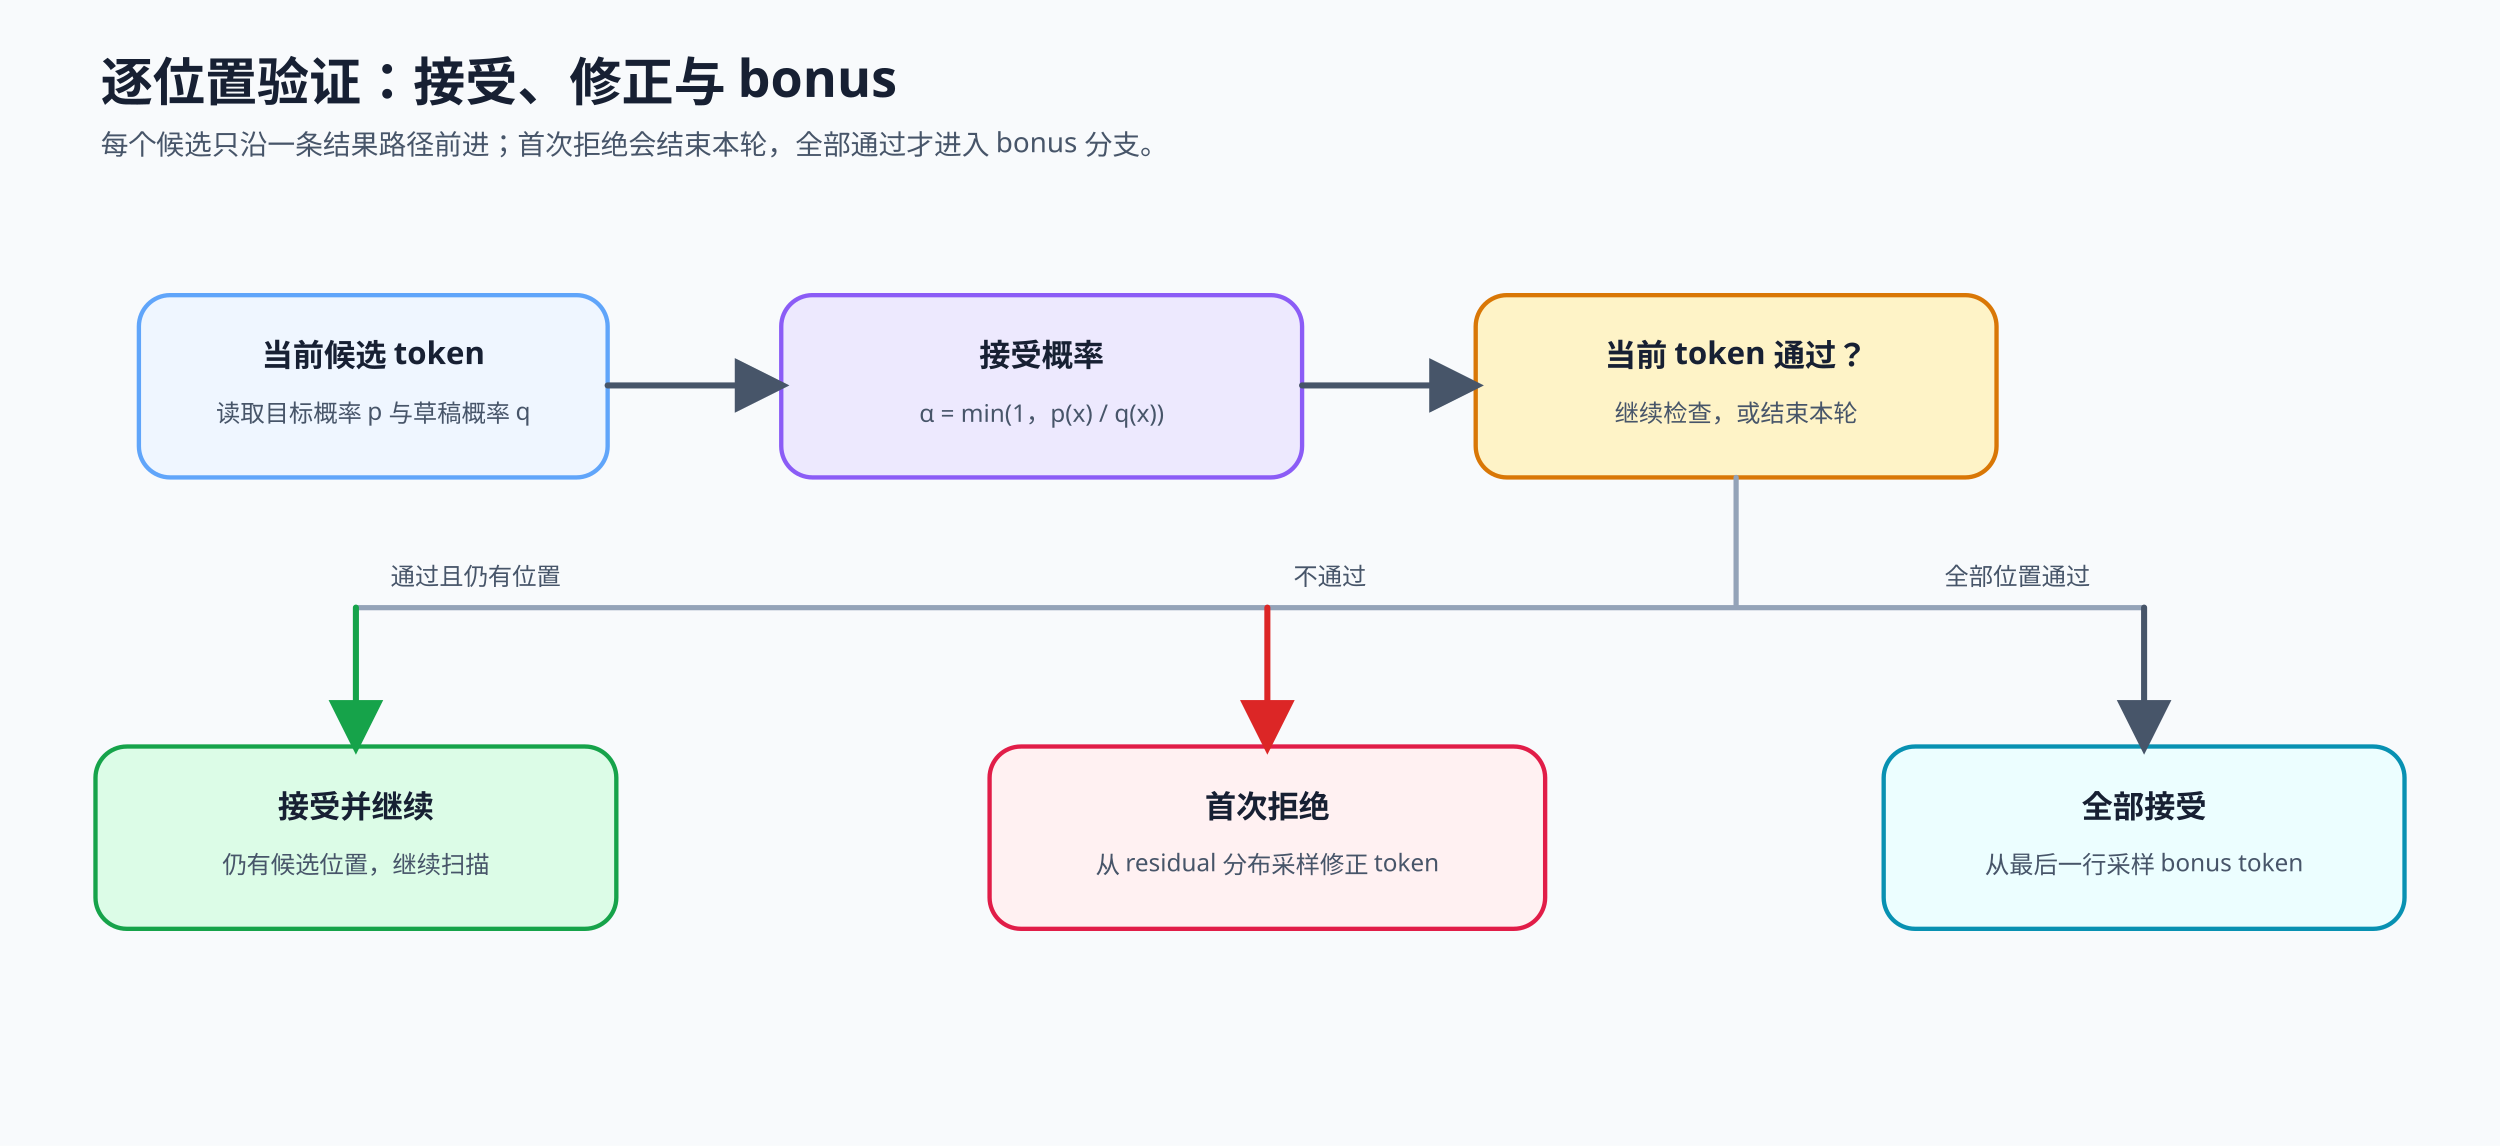
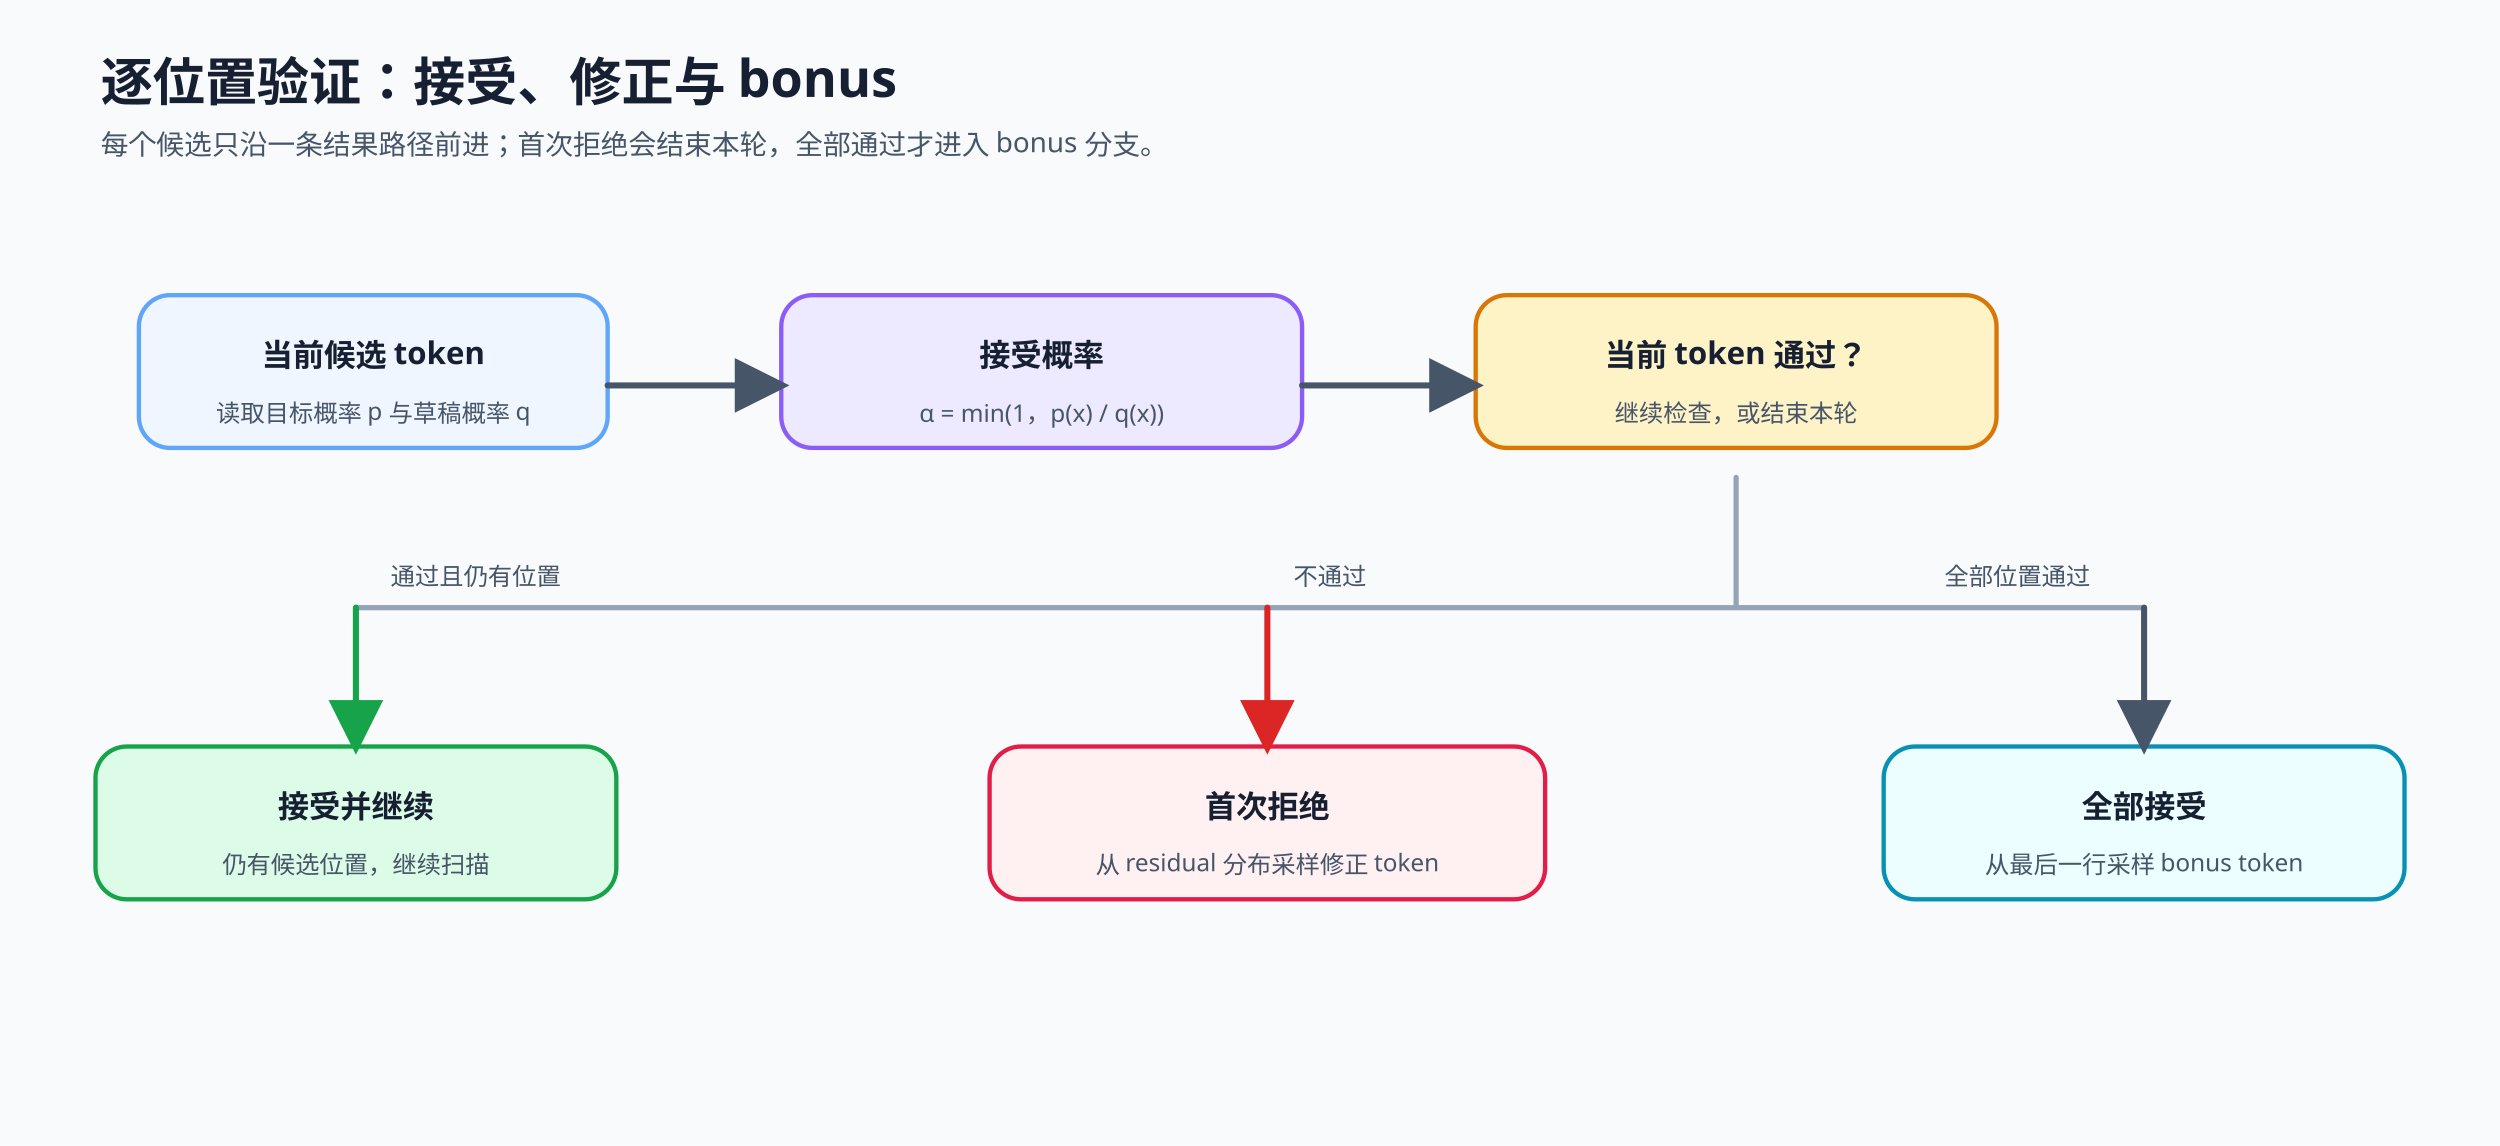
<svg xmlns="http://www.w3.org/2000/svg" width="1440" height="660" viewBox="0 0 1440 660" role="img" aria-labelledby="title desc">
  <defs>
    <marker id="arrow" viewBox="0 0 10 10" refX="8.5" refY="5" markerWidth="9" markerHeight="9" orient="auto">
      <path d="M0 0L10 5L0 10Z" fill="#475569" />
    </marker>
    <marker id="green" viewBox="0 0 10 10" refX="8.5" refY="5" markerWidth="9" markerHeight="9" orient="auto">
      <path d="M0 0L10 5L0 10Z" fill="#16a34a" />
    </marker>
    <marker id="red" viewBox="0 0 10 10" refX="8.5" refY="5" markerWidth="9" markerHeight="9" orient="auto">
      <path d="M0 0L10 5L0 10Z" fill="#dc2626" />
    </marker>
    <style>text{font-family:"Noto Sans SC","Microsoft YaHei",sans-serif;fill:#172033}.title{font-size:30px;font-weight:700}.sub{font-size:16px;fill:#475569}.label{font-size:18px;font-weight:700}.small{font-size:14px;fill:#475569}.node{stroke-width:2.5;rx:18;ry:18}.flow{stroke:#475569;stroke-width:3.5;stroke-linecap:round;fill:none;marker-end:url(#arrow)}.yes{stroke:#16a34a;stroke-width:3.5;stroke-linecap:round;fill:none;marker-end:url(#green)}.no{stroke:#dc2626;stroke-width:3.5;stroke-linecap:round;fill:none;marker-end:url(#red)}.branch{stroke:#94a3b8;stroke-width:3;stroke-linecap:round;fill:none}</style>
  </defs>
  <rect width="1440" height="660" fill="#f8fafc" />
  <text x="58" y="58" class="title">逐位置验证：接受、修正与 bonus</text>
  <text x="58" y="89" class="sub">每个候选只沿一条结果路径前进；首次拒绝会结束本轮，全部通过才进入 bonus 分支。</text>
-   <rect x="80" y="170" width="270" height="105" class="node" fill="#eff6ff" stroke="#60a5fa" />
+   <rect x="80" y="170" width="270" height="88" class="node" fill="#eff6ff" stroke="#60a5fa" />
  <text x="215" y="211" text-anchor="middle" class="label">当前候选 token</text>
  <text x="215" y="243" text-anchor="middle" class="small">读取目标概率 p 与草稿概率 q</text>
-   <rect x="450" y="170" width="300" height="105" class="node" fill="#ede9fe" stroke="#8b5cf6" />
+   <rect x="450" y="170" width="300" height="88" class="node" fill="#ede9fe" stroke="#8b5cf6" />
  <text x="600" y="211" text-anchor="middle" class="label">接受概率</text>
  <text x="600" y="243" text-anchor="middle" class="small">α = min(1，p(x) / q(x))</text>
-   <rect x="850" y="170" width="300" height="105" class="node" fill="#fef3c7" stroke="#d97706" />
+   <rect x="850" y="170" width="300" height="88" class="node" fill="#fef3c7" stroke="#d97706" />
  <text x="1000" y="211" text-anchor="middle" class="label">当前 token 通过？</text>
  <text x="1000" y="243" text-anchor="middle" class="small">继续检查，或结束本轮</text>
  <path d="M350 222H450" class="flow" />
  <path d="M750 222H850" class="flow" />
-   <rect x="55" y="430" width="300" height="105" class="node" fill="#dcfce7" stroke="#16a34a" />
+   <rect x="55" y="430" width="300" height="88" class="node" fill="#dcfce7" stroke="#16a34a" />
  <text x="205" y="471" text-anchor="middle" class="label">接受并继续</text>
  <text x="205" y="503" text-anchor="middle" class="small">仍有候选位置，继续扫描</text>
-   <rect x="570" y="430" width="320" height="105" class="node" fill="#fff1f2" stroke="#e11d48" />
+   <rect x="570" y="430" width="320" height="88" class="node" fill="#fff1f2" stroke="#e11d48" />
  <text x="730" y="471" text-anchor="middle" class="label">首次拒绝</text>
  <text x="730" y="503" text-anchor="middle" class="small">从 residual 分布采样修正 token</text>
-   <rect x="1085" y="430" width="300" height="105" class="node" fill="#ecfeff" stroke="#0891b2" />
+   <rect x="1085" y="430" width="300" height="88" class="node" fill="#ecfeff" stroke="#0891b2" />
  <text x="1235" y="471" text-anchor="middle" class="label">全部接受</text>
  <text x="1235" y="503" text-anchor="middle" class="small">从最后一行采样 bonus token</text>
  <path d="M1000 275V350M205 350H1235" class="branch" />
  <path d="M205 350V430" class="yes" />
  <path d="M730 350V430" class="no" />
  <path d="M1235 350V430" class="flow" />
  <text x="225" y="337" class="small" fill="#15803d">通过且仍有位置</text>
  <text x="745" y="337" class="small" fill="#b91c1c">不通过</text>
  <text x="1120" y="337" class="small" fill="#0e7490">全部位置通过</text>
</svg>
